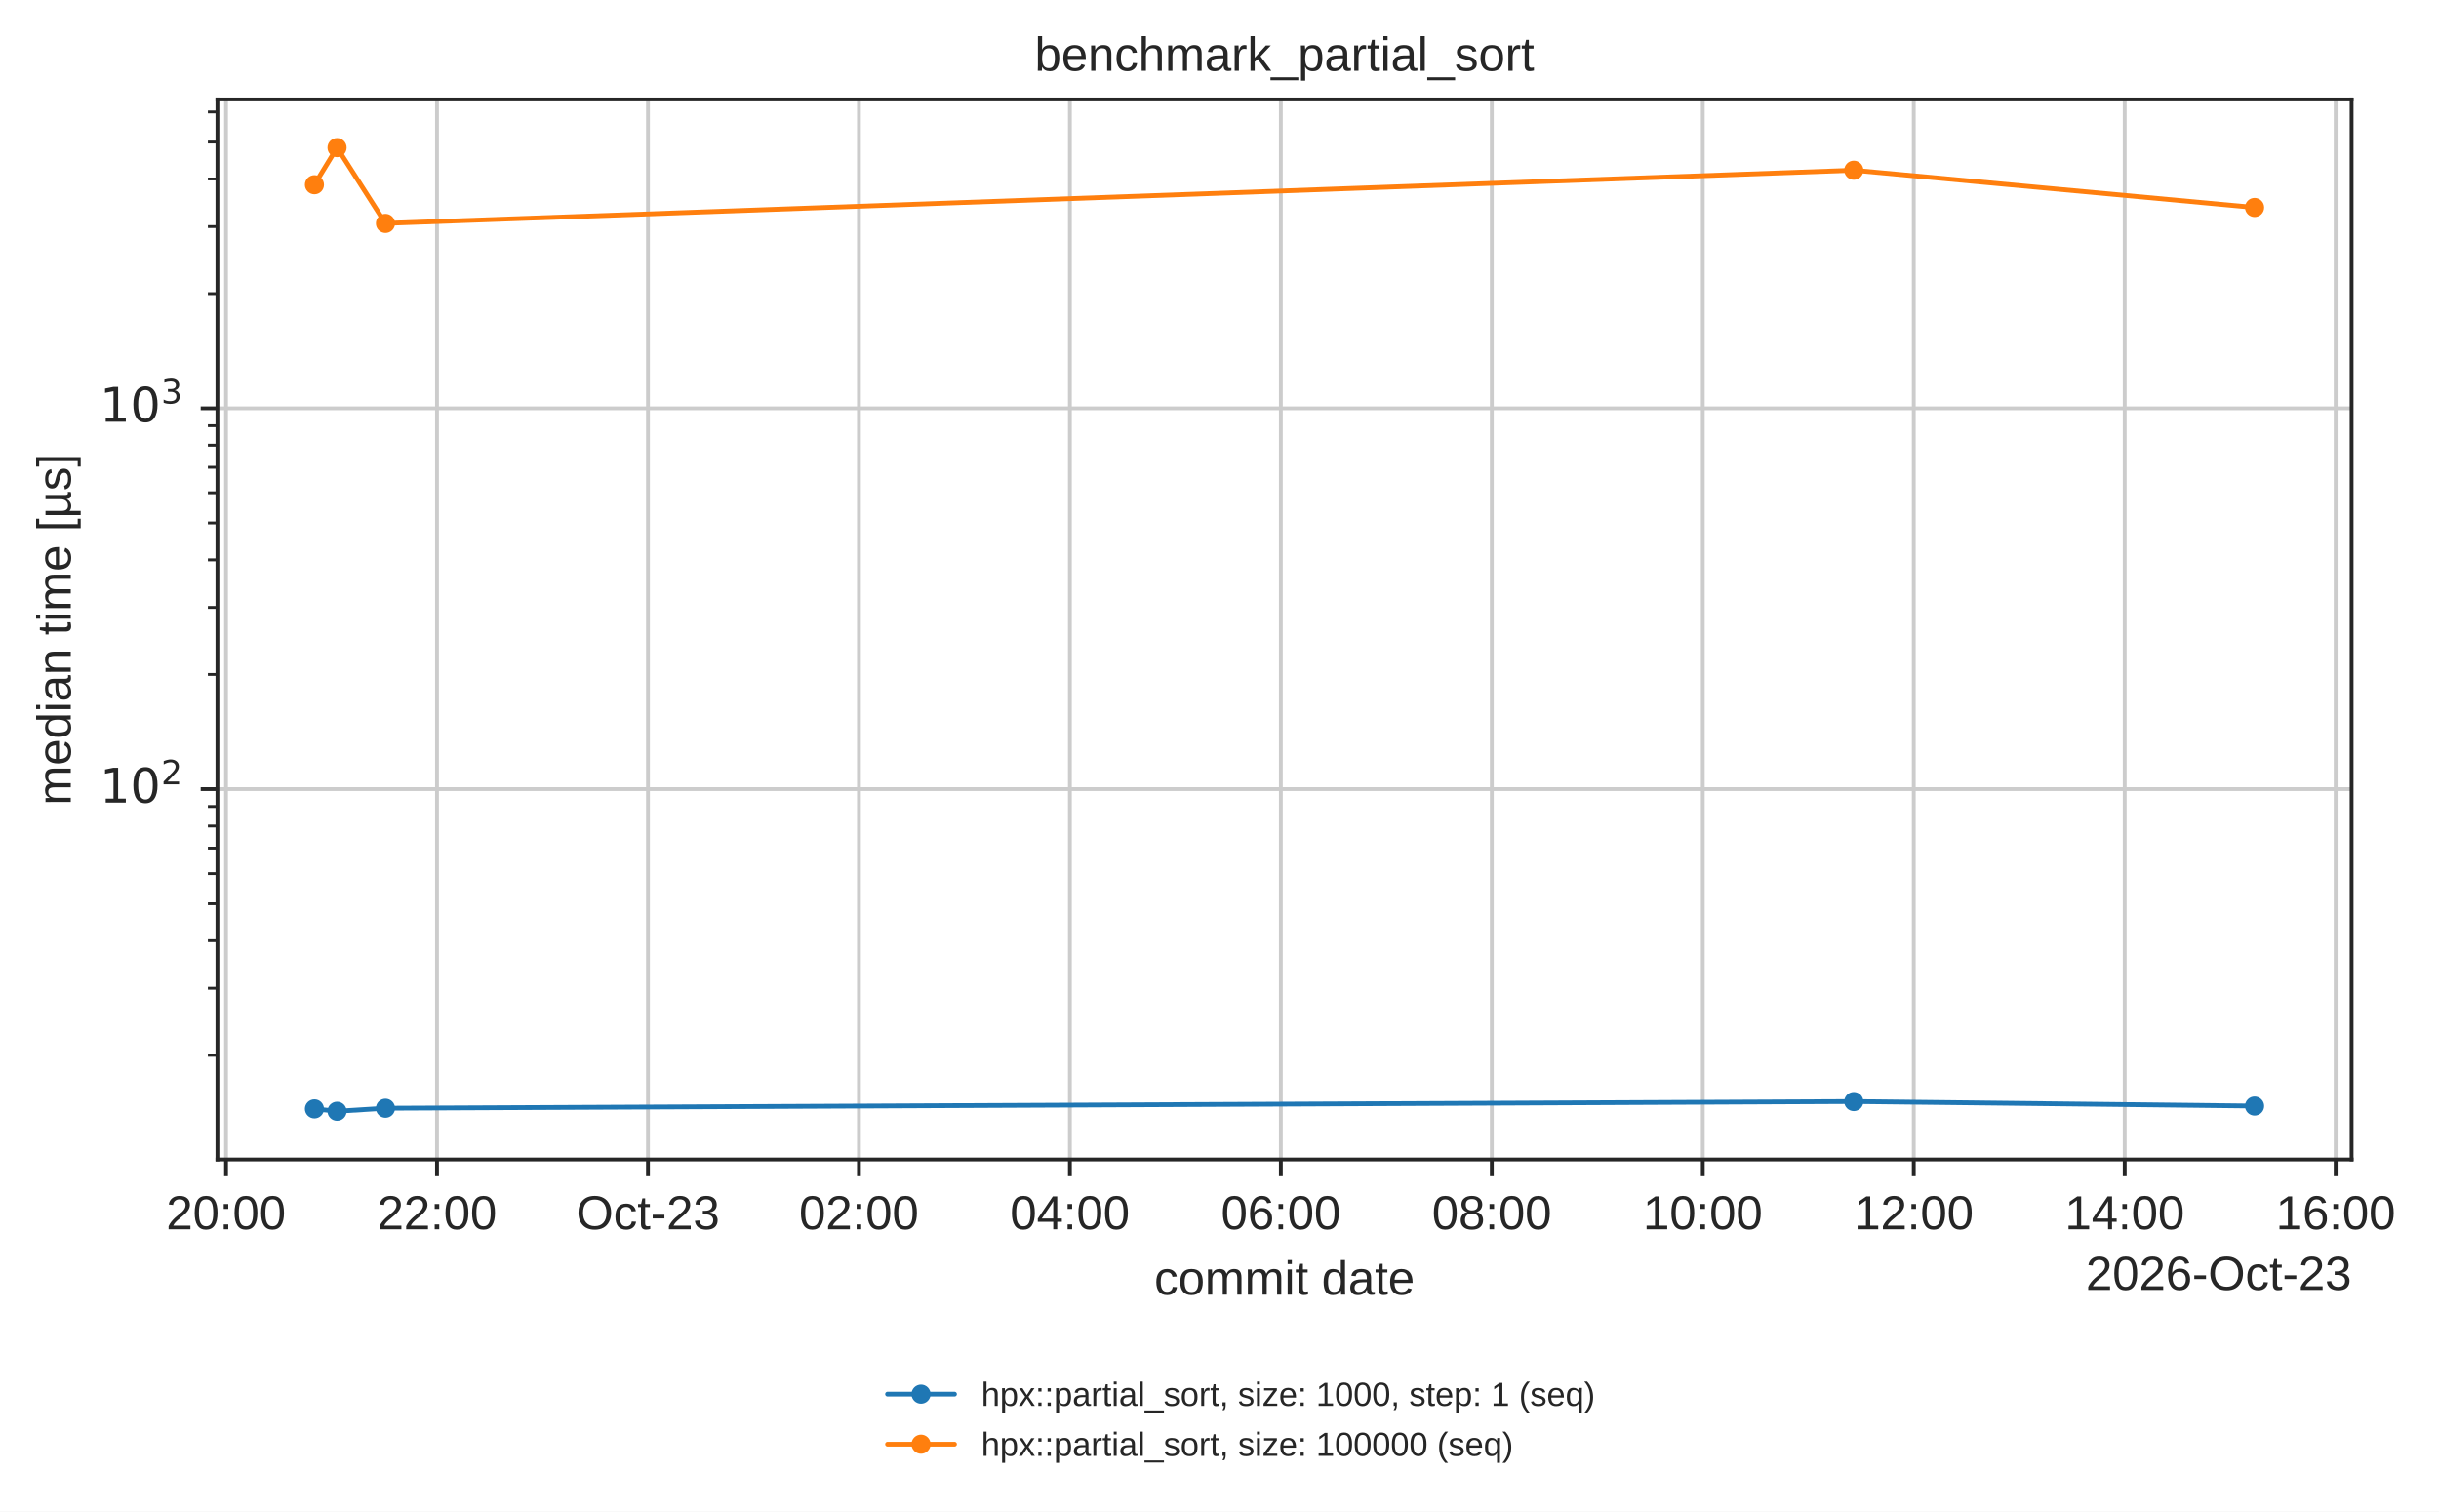
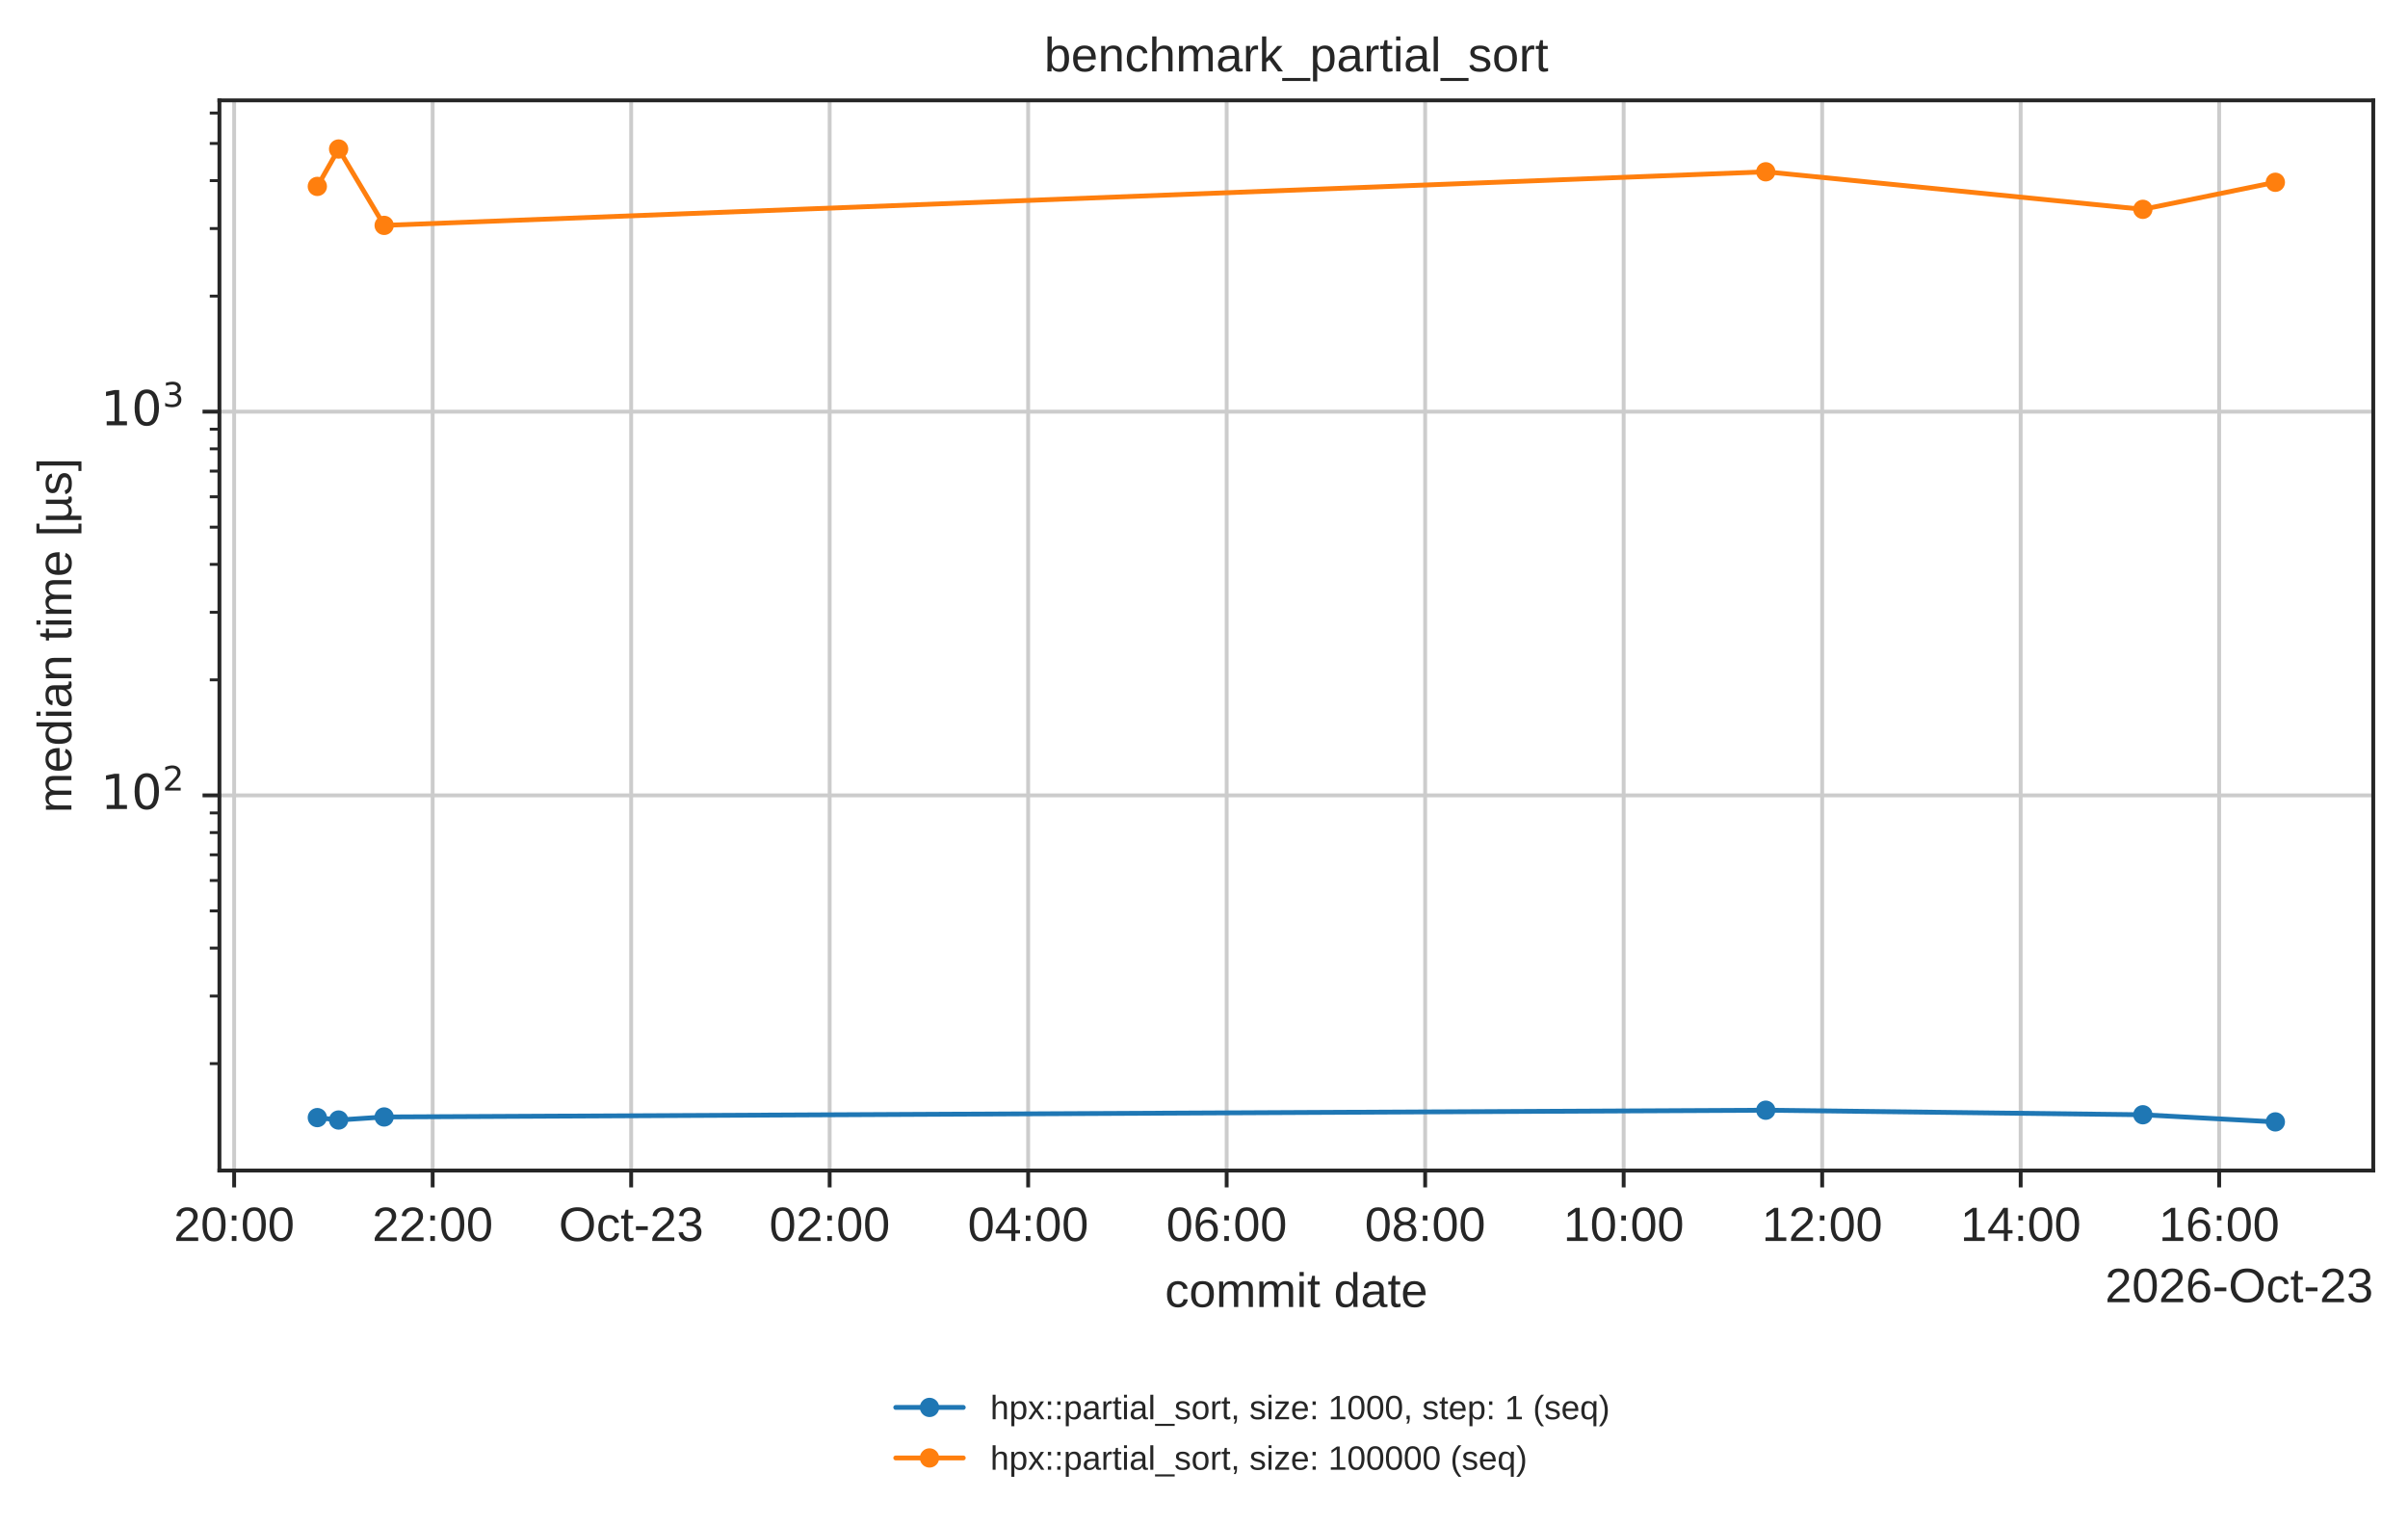
- <svg xmlns="http://www.w3.org/2000/svg" xmlns:xlink="http://www.w3.org/1999/xlink" width="510.161pt" height="316.214pt" viewBox="0 0 510.161 316.214" version="1.1">
+ <svg xmlns="http://www.w3.org/2000/svg" xmlns:xlink="http://www.w3.org/1999/xlink" width="499.078pt" height="316.214pt" viewBox="0 0 499.078 316.214" version="1.1">
  <defs>
    <style type="text/css">*{stroke-linejoin: round; stroke-linecap: butt}</style>
  </defs>
  <g id="figure_1">
    <g id="patch_1">
-       <path d="M 0 316.214  L 510.161 316.214  L 510.161 0  L 0 0  z " style="fill: #ffffff" />
+       <path d="M 0 316.214  L 499.078 316.214  L 499.078 0  L 0 0  z " style="fill: #ffffff" />
    </g>
    <g id="axes_1">
      <g id="patch_2">
        <path d="M 45.478 242.558  L 491.878 242.558  L 491.878 20.798  L 45.478 20.798  z " style="fill: #ffffff" />
      </g>
      <g id="matplotlib.axis_1">
        <g id="xtick_1">
          <g id="line2d_1">
-             <path d="M 47.278 242.558  L 47.278 20.798  " clip-path="url(#p7afb7ed6cb)" style="fill: none; stroke: #cccccc; stroke-width: 0.8; stroke-linecap: round" />
+             <path d="M 48.53 242.558  L 48.53 20.798  " clip-path="url(#p7afb7ed6cb)" style="fill: none; stroke: #cccccc; stroke-width: 0.8; stroke-linecap: round" />
          </g>
          <g id="line2d_2">
            <defs>
              <path id="mdfc5214045" d="M 0 0  L 0 3.5  " style="stroke: #262626; stroke-width: 0.8" />
            </defs>
            <g>
-               <use xlink:href="#mdfc5214045" x="47.278" y="242.558" style="fill: #262626; stroke: #262626; stroke-width: 0.8" />
+               <use xlink:href="#mdfc5214045" x="48.53" y="242.558" style="fill: #262626; stroke: #262626; stroke-width: 0.8" />
            </g>
          </g>
          <g id="text_1">
-             <text style="fill: #262626; font: 10px 'Arial', 'DejaVu Sans', 'Liberation Sans', 'Bitstream Vera Sans', sans-serif; text-anchor: middle" x="47.278" y="257.157" transform="rotate(-0 47.27846 257.1569)">20:00</text>
+             <text style="fill: #262626; font: 10px 'Arial', 'DejaVu Sans', 'Liberation Sans', 'Bitstream Vera Sans', sans-serif; text-anchor: middle" x="48.53" y="257.157" transform="rotate(-0 48.52972 257.1569)">20:00</text>
          </g>
        </g>
        <g id="xtick_2">
          <g id="line2d_3">
-             <path d="M 91.406 242.558  L 91.406 20.798  " clip-path="url(#p7afb7ed6cb)" style="fill: none; stroke: #cccccc; stroke-width: 0.8; stroke-linecap: round" />
+             <path d="M 89.671 242.558  L 89.671 20.798  " clip-path="url(#p7afb7ed6cb)" style="fill: none; stroke: #cccccc; stroke-width: 0.8; stroke-linecap: round" />
          </g>
          <g id="line2d_4">
            <g>
-               <use xlink:href="#mdfc5214045" x="91.406" y="242.558" style="fill: #262626; stroke: #262626; stroke-width: 0.8" />
+               <use xlink:href="#mdfc5214045" x="89.671" y="242.558" style="fill: #262626; stroke: #262626; stroke-width: 0.8" />
            </g>
          </g>
          <g id="text_2">
-             <text style="fill: #262626; font: 10px 'Arial', 'DejaVu Sans', 'Liberation Sans', 'Bitstream Vera Sans', sans-serif; text-anchor: middle" x="91.406" y="257.157" transform="rotate(-0 91.40578 257.1569)">22:00</text>
+             <text style="fill: #262626; font: 10px 'Arial', 'DejaVu Sans', 'Liberation Sans', 'Bitstream Vera Sans', sans-serif; text-anchor: middle" x="89.671" y="257.157" transform="rotate(-0 89.67094 257.1569)">22:00</text>
          </g>
        </g>
        <g id="xtick_3">
          <g id="line2d_5">
-             <path d="M 135.533 242.558  L 135.533 20.798  " clip-path="url(#p7afb7ed6cb)" style="fill: none; stroke: #cccccc; stroke-width: 0.8; stroke-linecap: round" />
+             <path d="M 130.812 242.558  L 130.812 20.798  " clip-path="url(#p7afb7ed6cb)" style="fill: none; stroke: #cccccc; stroke-width: 0.8; stroke-linecap: round" />
          </g>
          <g id="line2d_6">
            <g>
-               <use xlink:href="#mdfc5214045" x="135.533" y="242.558" style="fill: #262626; stroke: #262626; stroke-width: 0.8" />
+               <use xlink:href="#mdfc5214045" x="130.812" y="242.558" style="fill: #262626; stroke: #262626; stroke-width: 0.8" />
            </g>
          </g>
          <g id="text_3">
-             <text style="fill: #262626; font: 10px 'Arial', 'DejaVu Sans', 'Liberation Sans', 'Bitstream Vera Sans', sans-serif; text-anchor: middle" x="135.533" y="257.157" transform="rotate(-0 135.5331 257.1569)">Oct-23</text>
+             <text style="fill: #262626; font: 10px 'Arial', 'DejaVu Sans', 'Liberation Sans', 'Bitstream Vera Sans', sans-serif; text-anchor: middle" x="130.812" y="257.157" transform="rotate(-0 130.8122 257.1569)">Oct-23</text>
          </g>
        </g>
        <g id="xtick_4">
          <g id="line2d_7">
-             <path d="M 179.66 242.558  L 179.66 20.798  " clip-path="url(#p7afb7ed6cb)" style="fill: none; stroke: #cccccc; stroke-width: 0.8; stroke-linecap: round" />
+             <path d="M 171.953 242.558  L 171.953 20.798  " clip-path="url(#p7afb7ed6cb)" style="fill: none; stroke: #cccccc; stroke-width: 0.8; stroke-linecap: round" />
          </g>
          <g id="line2d_8">
            <g>
-               <use xlink:href="#mdfc5214045" x="179.66" y="242.558" style="fill: #262626; stroke: #262626; stroke-width: 0.8" />
+               <use xlink:href="#mdfc5214045" x="171.953" y="242.558" style="fill: #262626; stroke: #262626; stroke-width: 0.8" />
            </g>
          </g>
          <g id="text_4">
-             <text style="fill: #262626; font: 10px 'Arial', 'DejaVu Sans', 'Liberation Sans', 'Bitstream Vera Sans', sans-serif; text-anchor: middle" x="179.66" y="257.157" transform="rotate(-0 179.6604 257.1569)">02:00</text>
+             <text style="fill: #262626; font: 10px 'Arial', 'DejaVu Sans', 'Liberation Sans', 'Bitstream Vera Sans', sans-serif; text-anchor: middle" x="171.953" y="257.157" transform="rotate(-0 171.9534 257.1569)">02:00</text>
          </g>
        </g>
        <g id="xtick_5">
          <g id="line2d_9">
-             <path d="M 223.788 242.558  L 223.788 20.798  " clip-path="url(#p7afb7ed6cb)" style="fill: none; stroke: #cccccc; stroke-width: 0.8; stroke-linecap: round" />
+             <path d="M 213.095 242.558  L 213.095 20.798  " clip-path="url(#p7afb7ed6cb)" style="fill: none; stroke: #cccccc; stroke-width: 0.8; stroke-linecap: round" />
          </g>
          <g id="line2d_10">
            <g>
-               <use xlink:href="#mdfc5214045" x="223.788" y="242.558" style="fill: #262626; stroke: #262626; stroke-width: 0.8" />
+               <use xlink:href="#mdfc5214045" x="213.095" y="242.558" style="fill: #262626; stroke: #262626; stroke-width: 0.8" />
            </g>
          </g>
          <g id="text_5">
-             <text style="fill: #262626; font: 10px 'Arial', 'DejaVu Sans', 'Liberation Sans', 'Bitstream Vera Sans', sans-serif; text-anchor: middle" x="223.788" y="257.157" transform="rotate(-0 223.7878 257.1569)">04:00</text>
+             <text style="fill: #262626; font: 10px 'Arial', 'DejaVu Sans', 'Liberation Sans', 'Bitstream Vera Sans', sans-serif; text-anchor: middle" x="213.095" y="257.157" transform="rotate(-0 213.0946 257.1569)">04:00</text>
          </g>
        </g>
        <g id="xtick_6">
          <g id="line2d_11">
-             <path d="M 267.915 242.558  L 267.915 20.798  " clip-path="url(#p7afb7ed6cb)" style="fill: none; stroke: #cccccc; stroke-width: 0.8; stroke-linecap: round" />
+             <path d="M 254.236 242.558  L 254.236 20.798  " clip-path="url(#p7afb7ed6cb)" style="fill: none; stroke: #cccccc; stroke-width: 0.8; stroke-linecap: round" />
          </g>
          <g id="line2d_12">
            <g>
-               <use xlink:href="#mdfc5214045" x="267.915" y="242.558" style="fill: #262626; stroke: #262626; stroke-width: 0.8" />
+               <use xlink:href="#mdfc5214045" x="254.236" y="242.558" style="fill: #262626; stroke: #262626; stroke-width: 0.8" />
            </g>
          </g>
          <g id="text_6">
-             <text style="fill: #262626; font: 10px 'Arial', 'DejaVu Sans', 'Liberation Sans', 'Bitstream Vera Sans', sans-serif; text-anchor: middle" x="267.915" y="257.157" transform="rotate(-0 267.9151 257.1569)">06:00</text>
+             <text style="fill: #262626; font: 10px 'Arial', 'DejaVu Sans', 'Liberation Sans', 'Bitstream Vera Sans', sans-serif; text-anchor: middle" x="254.236" y="257.157" transform="rotate(-0 254.2358 257.1569)">06:00</text>
          </g>
        </g>
        <g id="xtick_7">
          <g id="line2d_13">
-             <path d="M 312.042 242.558  L 312.042 20.798  " clip-path="url(#p7afb7ed6cb)" style="fill: none; stroke: #cccccc; stroke-width: 0.8; stroke-linecap: round" />
+             <path d="M 295.377 242.558  L 295.377 20.798  " clip-path="url(#p7afb7ed6cb)" style="fill: none; stroke: #cccccc; stroke-width: 0.8; stroke-linecap: round" />
          </g>
          <g id="line2d_14">
            <g>
-               <use xlink:href="#mdfc5214045" x="312.042" y="242.558" style="fill: #262626; stroke: #262626; stroke-width: 0.8" />
+               <use xlink:href="#mdfc5214045" x="295.377" y="242.558" style="fill: #262626; stroke: #262626; stroke-width: 0.8" />
            </g>
          </g>
          <g id="text_7">
-             <text style="fill: #262626; font: 10px 'Arial', 'DejaVu Sans', 'Liberation Sans', 'Bitstream Vera Sans', sans-serif; text-anchor: middle" x="312.042" y="257.157" transform="rotate(-0 312.0424 257.1569)">08:00</text>
+             <text style="fill: #262626; font: 10px 'Arial', 'DejaVu Sans', 'Liberation Sans', 'Bitstream Vera Sans', sans-serif; text-anchor: middle" x="295.377" y="257.157" transform="rotate(-0 295.3771 257.1569)">08:00</text>
          </g>
        </g>
        <g id="xtick_8">
          <g id="line2d_15">
-             <path d="M 356.17 242.558  L 356.17 20.798  " clip-path="url(#p7afb7ed6cb)" style="fill: none; stroke: #cccccc; stroke-width: 0.8; stroke-linecap: round" />
+             <path d="M 336.518 242.558  L 336.518 20.798  " clip-path="url(#p7afb7ed6cb)" style="fill: none; stroke: #cccccc; stroke-width: 0.8; stroke-linecap: round" />
          </g>
          <g id="line2d_16">
            <g>
-               <use xlink:href="#mdfc5214045" x="356.17" y="242.558" style="fill: #262626; stroke: #262626; stroke-width: 0.8" />
+               <use xlink:href="#mdfc5214045" x="336.518" y="242.558" style="fill: #262626; stroke: #262626; stroke-width: 0.8" />
            </g>
          </g>
          <g id="text_8">
-             <text style="fill: #262626; font: 10px 'Arial', 'DejaVu Sans', 'Liberation Sans', 'Bitstream Vera Sans', sans-serif; text-anchor: middle" x="356.17" y="257.157" transform="rotate(-0 356.1697 257.1569)">10:00</text>
+             <text style="fill: #262626; font: 10px 'Arial', 'DejaVu Sans', 'Liberation Sans', 'Bitstream Vera Sans', sans-serif; text-anchor: middle" x="336.518" y="257.157" transform="rotate(-0 336.5183 257.1569)">10:00</text>
          </g>
        </g>
        <g id="xtick_9">
          <g id="line2d_17">
-             <path d="M 400.297 242.558  L 400.297 20.798  " clip-path="url(#p7afb7ed6cb)" style="fill: none; stroke: #cccccc; stroke-width: 0.8; stroke-linecap: round" />
+             <path d="M 377.66 242.558  L 377.66 20.798  " clip-path="url(#p7afb7ed6cb)" style="fill: none; stroke: #cccccc; stroke-width: 0.8; stroke-linecap: round" />
          </g>
          <g id="line2d_18">
            <g>
-               <use xlink:href="#mdfc5214045" x="400.297" y="242.558" style="fill: #262626; stroke: #262626; stroke-width: 0.8" />
+               <use xlink:href="#mdfc5214045" x="377.66" y="242.558" style="fill: #262626; stroke: #262626; stroke-width: 0.8" />
            </g>
          </g>
          <g id="text_9">
-             <text style="fill: #262626; font: 10px 'Arial', 'DejaVu Sans', 'Liberation Sans', 'Bitstream Vera Sans', sans-serif; text-anchor: middle" x="400.297" y="257.157" transform="rotate(-0 400.2971 257.1569)">12:00</text>
+             <text style="fill: #262626; font: 10px 'Arial', 'DejaVu Sans', 'Liberation Sans', 'Bitstream Vera Sans', sans-serif; text-anchor: middle" x="377.66" y="257.157" transform="rotate(-0 377.6595 257.1569)">12:00</text>
          </g>
        </g>
        <g id="xtick_10">
          <g id="line2d_19">
-             <path d="M 444.424 242.558  L 444.424 20.798  " clip-path="url(#p7afb7ed6cb)" style="fill: none; stroke: #cccccc; stroke-width: 0.8; stroke-linecap: round" />
+             <path d="M 418.801 242.558  L 418.801 20.798  " clip-path="url(#p7afb7ed6cb)" style="fill: none; stroke: #cccccc; stroke-width: 0.8; stroke-linecap: round" />
          </g>
          <g id="line2d_20">
            <g>
-               <use xlink:href="#mdfc5214045" x="444.424" y="242.558" style="fill: #262626; stroke: #262626; stroke-width: 0.8" />
+               <use xlink:href="#mdfc5214045" x="418.801" y="242.558" style="fill: #262626; stroke: #262626; stroke-width: 0.8" />
            </g>
          </g>
          <g id="text_10">
-             <text style="fill: #262626; font: 10px 'Arial', 'DejaVu Sans', 'Liberation Sans', 'Bitstream Vera Sans', sans-serif; text-anchor: middle" x="444.424" y="257.157" transform="rotate(-0 444.4244 257.1569)">14:00</text>
+             <text style="fill: #262626; font: 10px 'Arial', 'DejaVu Sans', 'Liberation Sans', 'Bitstream Vera Sans', sans-serif; text-anchor: middle" x="418.801" y="257.157" transform="rotate(-0 418.8007 257.1569)">14:00</text>
          </g>
        </g>
        <g id="xtick_11">
          <g id="line2d_21">
-             <path d="M 488.552 242.558  L 488.552 20.798  " clip-path="url(#p7afb7ed6cb)" style="fill: none; stroke: #cccccc; stroke-width: 0.8; stroke-linecap: round" />
+             <path d="M 459.942 242.558  L 459.942 20.798  " clip-path="url(#p7afb7ed6cb)" style="fill: none; stroke: #cccccc; stroke-width: 0.8; stroke-linecap: round" />
          </g>
          <g id="line2d_22">
            <g>
-               <use xlink:href="#mdfc5214045" x="488.552" y="242.558" style="fill: #262626; stroke: #262626; stroke-width: 0.8" />
+               <use xlink:href="#mdfc5214045" x="459.942" y="242.558" style="fill: #262626; stroke: #262626; stroke-width: 0.8" />
            </g>
          </g>
          <g id="text_11">
-             <text style="fill: #262626; font: 10px 'Arial', 'DejaVu Sans', 'Liberation Sans', 'Bitstream Vera Sans', sans-serif; text-anchor: middle" x="488.552" y="257.157" transform="rotate(-0 488.5517 257.1569)">16:00</text>
+             <text style="fill: #262626; font: 10px 'Arial', 'DejaVu Sans', 'Liberation Sans', 'Bitstream Vera Sans', sans-serif; text-anchor: middle" x="459.942" y="257.157" transform="rotate(-0 459.942 257.1569)">16:00</text>
          </g>
        </g>
        <g id="text_12">
          <text style="fill: #262626; font: 10px 'Arial', 'DejaVu Sans', 'Liberation Sans', 'Bitstream Vera Sans', sans-serif; text-anchor: middle" x="268.678" y="270.835" transform="rotate(-0 268.6781 270.835)">commit date</text>
        </g>
        <g id="text_13">
          <text style="fill: #262626; font: 10px 'Arial', 'DejaVu Sans', 'Liberation Sans', 'Bitstream Vera Sans', sans-serif; text-anchor: end" x="491.878" y="269.835" transform="rotate(-0 491.8781 269.835)">2026-Oct-23</text>
        </g>
      </g>
      <g id="matplotlib.axis_2">
        <g id="ytick_1">
          <g id="line2d_23">
-             <path d="M 45.478 165.08  L 491.878 165.08  " clip-path="url(#p7afb7ed6cb)" style="fill: none; stroke: #cccccc; stroke-width: 0.8; stroke-linecap: round" />
+             <path d="M 45.478 164.82  L 491.878 164.82  " clip-path="url(#p7afb7ed6cb)" style="fill: none; stroke: #cccccc; stroke-width: 0.8; stroke-linecap: round" />
          </g>
          <g id="line2d_24">
            <defs>
              <path id="m414165cd4d" d="M 0 0  L -3.5 0  " style="stroke: #262626; stroke-width: 0.8" />
            </defs>
            <g>
-               <use xlink:href="#m414165cd4d" x="45.478" y="165.08" style="fill: #262626; stroke: #262626; stroke-width: 0.8" />
+               <use xlink:href="#m414165cd4d" x="45.478" y="164.82" style="fill: #262626; stroke: #262626; stroke-width: 0.8" />
            </g>
          </g>
          <g id="text_14">
-             <g style="fill: #262626" transform="translate(20.87813 168.8793)">
+             <g style="fill: #262626" transform="translate(20.87813 168.6193)">
              <text>
                <tspan style="font: 10px 'DejaVu Sans'" x="0 6.362" y="-0.977">10</tspan>
                <tspan style="font: 7px 'DejaVu Sans'" x="12.82" y="-4.805">2</tspan>
              </text>
            </g>
          </g>
        </g>
        <g id="ytick_2">
          <g id="line2d_25">
-             <path d="M 45.478 85.407  L 491.878 85.407  " clip-path="url(#p7afb7ed6cb)" style="fill: none; stroke: #cccccc; stroke-width: 0.8; stroke-linecap: round" />
+             <path d="M 45.478 85.302  L 491.878 85.302  " clip-path="url(#p7afb7ed6cb)" style="fill: none; stroke: #cccccc; stroke-width: 0.8; stroke-linecap: round" />
          </g>
          <g id="line2d_26">
            <g>
-               <use xlink:href="#m414165cd4d" x="45.478" y="85.407" style="fill: #262626; stroke: #262626; stroke-width: 0.8" />
+               <use xlink:href="#m414165cd4d" x="45.478" y="85.302" style="fill: #262626; stroke: #262626; stroke-width: 0.8" />
            </g>
          </g>
          <g id="text_15">
-             <g style="fill: #262626" transform="translate(20.87813 89.20636)">
+             <g style="fill: #262626" transform="translate(20.87813 89.10073)">
              <text>
                <tspan style="font: 10px 'DejaVu Sans'" x="0 6.362" y="-0.977">10</tspan>
                <tspan style="font: 7px 'DejaVu Sans'" x="12.82" y="-4.805">3</tspan>
              </text>
            </g>
          </g>
        </g>
        <g id="ytick_3">
          <g id="line2d_27">
            <defs>
              <path id="m2f13129b0c" d="M 0 0  L -2 0  " style="stroke: #262626; stroke-width: 0.6" />
            </defs>
            <g>
-               <use xlink:href="#m2f13129b0c" x="45.478" y="220.769" style="fill: #262626; stroke: #262626; stroke-width: 0.6" />
+               <use xlink:href="#m2f13129b0c" x="45.478" y="220.401" style="fill: #262626; stroke: #262626; stroke-width: 0.6" />
            </g>
          </g>
        </g>
        <g id="ytick_4">
          <g id="line2d_28">
            <g>
-               <use xlink:href="#m2f13129b0c" x="45.478" y="206.739" style="fill: #262626; stroke: #262626; stroke-width: 0.6" />
+               <use xlink:href="#m2f13129b0c" x="45.478" y="206.399" style="fill: #262626; stroke: #262626; stroke-width: 0.6" />
            </g>
          </g>
        </g>
        <g id="ytick_5">
          <g id="line2d_29">
            <g>
-               <use xlink:href="#m2f13129b0c" x="45.478" y="196.785" style="fill: #262626; stroke: #262626; stroke-width: 0.6" />
+               <use xlink:href="#m2f13129b0c" x="45.478" y="196.464" style="fill: #262626; stroke: #262626; stroke-width: 0.6" />
            </g>
          </g>
        </g>
        <g id="ytick_6">
          <g id="line2d_30">
            <g>
-               <use xlink:href="#m2f13129b0c" x="45.478" y="189.064" style="fill: #262626; stroke: #262626; stroke-width: 0.6" />
+               <use xlink:href="#m2f13129b0c" x="45.478" y="188.758" style="fill: #262626; stroke: #262626; stroke-width: 0.6" />
            </g>
          </g>
        </g>
        <g id="ytick_7">
          <g id="line2d_31">
            <g>
-               <use xlink:href="#m2f13129b0c" x="45.478" y="182.755" style="fill: #262626; stroke: #262626; stroke-width: 0.6" />
+               <use xlink:href="#m2f13129b0c" x="45.478" y="182.461" style="fill: #262626; stroke: #262626; stroke-width: 0.6" />
            </g>
          </g>
        </g>
        <g id="ytick_8">
          <g id="line2d_32">
            <g>
-               <use xlink:href="#m2f13129b0c" x="45.478" y="177.422" style="fill: #262626; stroke: #262626; stroke-width: 0.6" />
+               <use xlink:href="#m2f13129b0c" x="45.478" y="177.138" style="fill: #262626; stroke: #262626; stroke-width: 0.6" />
            </g>
          </g>
        </g>
        <g id="ytick_9">
          <g id="line2d_33">
            <g>
-               <use xlink:href="#m2f13129b0c" x="45.478" y="172.801" style="fill: #262626; stroke: #262626; stroke-width: 0.6" />
+               <use xlink:href="#m2f13129b0c" x="45.478" y="172.526" style="fill: #262626; stroke: #262626; stroke-width: 0.6" />
            </g>
          </g>
        </g>
        <g id="ytick_10">
          <g id="line2d_34">
            <g>
-               <use xlink:href="#m2f13129b0c" x="45.478" y="168.726" style="fill: #262626; stroke: #262626; stroke-width: 0.6" />
+               <use xlink:href="#m2f13129b0c" x="45.478" y="168.459" style="fill: #262626; stroke: #262626; stroke-width: 0.6" />
            </g>
          </g>
        </g>
        <g id="ytick_11">
          <g id="line2d_35">
            <g>
-               <use xlink:href="#m2f13129b0c" x="45.478" y="141.096" style="fill: #262626; stroke: #262626; stroke-width: 0.6" />
+               <use xlink:href="#m2f13129b0c" x="45.478" y="140.883" style="fill: #262626; stroke: #262626; stroke-width: 0.6" />
            </g>
          </g>
        </g>
        <g id="ytick_12">
          <g id="line2d_36">
            <g>
-               <use xlink:href="#m2f13129b0c" x="45.478" y="127.066" style="fill: #262626; stroke: #262626; stroke-width: 0.6" />
+               <use xlink:href="#m2f13129b0c" x="45.478" y="126.88" style="fill: #262626; stroke: #262626; stroke-width: 0.6" />
            </g>
          </g>
        </g>
        <g id="ytick_13">
          <g id="line2d_37">
            <g>
-               <use xlink:href="#m2f13129b0c" x="45.478" y="117.112" style="fill: #262626; stroke: #262626; stroke-width: 0.6" />
+               <use xlink:href="#m2f13129b0c" x="45.478" y="116.945" style="fill: #262626; stroke: #262626; stroke-width: 0.6" />
            </g>
          </g>
        </g>
        <g id="ytick_14">
          <g id="line2d_38">
            <g>
-               <use xlink:href="#m2f13129b0c" x="45.478" y="109.391" style="fill: #262626; stroke: #262626; stroke-width: 0.6" />
+               <use xlink:href="#m2f13129b0c" x="45.478" y="109.239" style="fill: #262626; stroke: #262626; stroke-width: 0.6" />
            </g>
          </g>
        </g>
        <g id="ytick_15">
          <g id="line2d_39">
            <g>
-               <use xlink:href="#m2f13129b0c" x="45.478" y="103.082" style="fill: #262626; stroke: #262626; stroke-width: 0.6" />
+               <use xlink:href="#m2f13129b0c" x="45.478" y="102.943" style="fill: #262626; stroke: #262626; stroke-width: 0.6" />
            </g>
          </g>
        </g>
        <g id="ytick_16">
          <g id="line2d_40">
            <g>
-               <use xlink:href="#m2f13129b0c" x="45.478" y="97.749" style="fill: #262626; stroke: #262626; stroke-width: 0.6" />
+               <use xlink:href="#m2f13129b0c" x="45.478" y="97.619" style="fill: #262626; stroke: #262626; stroke-width: 0.6" />
            </g>
          </g>
        </g>
        <g id="ytick_17">
          <g id="line2d_41">
            <g>
-               <use xlink:href="#m2f13129b0c" x="45.478" y="93.128" style="fill: #262626; stroke: #262626; stroke-width: 0.6" />
+               <use xlink:href="#m2f13129b0c" x="45.478" y="93.008" style="fill: #262626; stroke: #262626; stroke-width: 0.6" />
            </g>
          </g>
        </g>
        <g id="ytick_18">
          <g id="line2d_42">
            <g>
-               <use xlink:href="#m2f13129b0c" x="45.478" y="89.053" style="fill: #262626; stroke: #262626; stroke-width: 0.6" />
+               <use xlink:href="#m2f13129b0c" x="45.478" y="88.94" style="fill: #262626; stroke: #262626; stroke-width: 0.6" />
            </g>
          </g>
        </g>
        <g id="ytick_19">
          <g id="line2d_43">
            <g>
-               <use xlink:href="#m2f13129b0c" x="45.478" y="61.423" style="fill: #262626; stroke: #262626; stroke-width: 0.6" />
+               <use xlink:href="#m2f13129b0c" x="45.478" y="61.364" style="fill: #262626; stroke: #262626; stroke-width: 0.6" />
            </g>
          </g>
        </g>
        <g id="ytick_20">
          <g id="line2d_44">
            <g>
-               <use xlink:href="#m2f13129b0c" x="45.478" y="47.394" style="fill: #262626; stroke: #262626; stroke-width: 0.6" />
+               <use xlink:href="#m2f13129b0c" x="45.478" y="47.362" style="fill: #262626; stroke: #262626; stroke-width: 0.6" />
            </g>
          </g>
        </g>
        <g id="ytick_21">
          <g id="line2d_45">
            <g>
-               <use xlink:href="#m2f13129b0c" x="45.478" y="37.439" style="fill: #262626; stroke: #262626; stroke-width: 0.6" />
+               <use xlink:href="#m2f13129b0c" x="45.478" y="37.427" style="fill: #262626; stroke: #262626; stroke-width: 0.6" />
            </g>
          </g>
        </g>
        <g id="ytick_22">
          <g id="line2d_46">
            <g>
-               <use xlink:href="#m2f13129b0c" x="45.478" y="29.718" style="fill: #262626; stroke: #262626; stroke-width: 0.6" />
+               <use xlink:href="#m2f13129b0c" x="45.478" y="29.72" style="fill: #262626; stroke: #262626; stroke-width: 0.6" />
            </g>
          </g>
        </g>
        <g id="ytick_23">
          <g id="line2d_47">
            <g>
-               <use xlink:href="#m2f13129b0c" x="45.478" y="23.41" style="fill: #262626; stroke: #262626; stroke-width: 0.6" />
+               <use xlink:href="#m2f13129b0c" x="45.478" y="23.424" style="fill: #262626; stroke: #262626; stroke-width: 0.6" />
            </g>
          </g>
        </g>
        <g id="text_16">
          <text style="fill: #262626; font: 10px 'Arial', 'DejaVu Sans', 'Liberation Sans', 'Bitstream Vera Sans', sans-serif; text-anchor: middle" x="14.798" y="131.678" transform="rotate(-90 14.79844 131.6784)">median time [µs]</text>
        </g>
      </g>
      <g id="line2d_48">
-         <path d="M 65.769 231.979  L 70.5 232.478  L 80.625 231.845  L 387.758 230.443  L 471.587 231.387  " clip-path="url(#p7afb7ed6cb)" style="fill: none; stroke: #1f77b4; stroke-linecap: round" />
+         <path d="M 65.769 231.589  L 70.18 232.088  L 79.62 231.456  L 365.969 230.057  L 444.125 230.999  L 471.587 232.478  " clip-path="url(#p7afb7ed6cb)" style="fill: none; stroke: #1f77b4; stroke-linecap: round" />
        <defs>
          <path id="m20e5526daa" d="M 0 1.5  C 0.398 1.5 0.779 1.342 1.061 1.061  C 1.342 0.779 1.5 0.398 1.5 0  C 1.5 -0.398 1.342 -0.779 1.061 -1.061  C 0.779 -1.342 0.398 -1.5 0 -1.5  C -0.398 -1.5 -0.779 -1.342 -1.061 -1.061  C -1.342 -0.779 -1.5 -0.398 -1.5 0  C -1.5 0.398 -1.342 0.779 -1.061 1.061  C -0.779 1.342 -0.398 1.5 0 1.5  z " style="stroke: #1f77b4" />
        </defs>
        <g clip-path="url(#p7afb7ed6cb)">
-           <use xlink:href="#m20e5526daa" x="65.769" y="231.979" style="fill: #1f77b4; stroke: #1f77b4" />
-           <use xlink:href="#m20e5526daa" x="70.5" y="232.478" style="fill: #1f77b4; stroke: #1f77b4" />
-           <use xlink:href="#m20e5526daa" x="80.625" y="231.845" style="fill: #1f77b4; stroke: #1f77b4" />
-           <use xlink:href="#m20e5526daa" x="387.758" y="230.443" style="fill: #1f77b4; stroke: #1f77b4" />
-           <use xlink:href="#m20e5526daa" x="471.587" y="231.387" style="fill: #1f77b4; stroke: #1f77b4" />
+           <use xlink:href="#m20e5526daa" x="65.769" y="231.589" style="fill: #1f77b4; stroke: #1f77b4" />
+           <use xlink:href="#m20e5526daa" x="70.18" y="232.088" style="fill: #1f77b4; stroke: #1f77b4" />
+           <use xlink:href="#m20e5526daa" x="79.62" y="231.456" style="fill: #1f77b4; stroke: #1f77b4" />
+           <use xlink:href="#m20e5526daa" x="365.969" y="230.057" style="fill: #1f77b4; stroke: #1f77b4" />
+           <use xlink:href="#m20e5526daa" x="444.125" y="230.999" style="fill: #1f77b4; stroke: #1f77b4" />
+           <use xlink:href="#m20e5526daa" x="471.587" y="232.478" style="fill: #1f77b4; stroke: #1f77b4" />
        </g>
      </g>
      <g id="line2d_49">
-         <path d="M 65.769 38.642  L 70.5 30.878  L 80.625 46.733  L 387.758 35.609  L 471.587 43.4  " clip-path="url(#p7afb7ed6cb)" style="fill: none; stroke: #ff7f0e; stroke-linecap: round" />
+         <path d="M 65.769 38.627  L 70.18 30.878  L 79.62 46.703  L 365.969 35.6  L 444.125 43.376  L 471.587 37.773  " clip-path="url(#p7afb7ed6cb)" style="fill: none; stroke: #ff7f0e; stroke-linecap: round" />
        <defs>
          <path id="m8123a8acb4" d="M 0 1.5  C 0.398 1.5 0.779 1.342 1.061 1.061  C 1.342 0.779 1.5 0.398 1.5 0  C 1.5 -0.398 1.342 -0.779 1.061 -1.061  C 0.779 -1.342 0.398 -1.5 0 -1.5  C -0.398 -1.5 -0.779 -1.342 -1.061 -1.061  C -1.342 -0.779 -1.5 -0.398 -1.5 0  C -1.5 0.398 -1.342 0.779 -1.061 1.061  C -0.779 1.342 -0.398 1.5 0 1.5  z " style="stroke: #ff7f0e" />
        </defs>
        <g clip-path="url(#p7afb7ed6cb)">
-           <use xlink:href="#m8123a8acb4" x="65.769" y="38.642" style="fill: #ff7f0e; stroke: #ff7f0e" />
-           <use xlink:href="#m8123a8acb4" x="70.5" y="30.878" style="fill: #ff7f0e; stroke: #ff7f0e" />
-           <use xlink:href="#m8123a8acb4" x="80.625" y="46.733" style="fill: #ff7f0e; stroke: #ff7f0e" />
-           <use xlink:href="#m8123a8acb4" x="387.758" y="35.609" style="fill: #ff7f0e; stroke: #ff7f0e" />
-           <use xlink:href="#m8123a8acb4" x="471.587" y="43.4" style="fill: #ff7f0e; stroke: #ff7f0e" />
+           <use xlink:href="#m8123a8acb4" x="65.769" y="38.627" style="fill: #ff7f0e; stroke: #ff7f0e" />
+           <use xlink:href="#m8123a8acb4" x="70.18" y="30.878" style="fill: #ff7f0e; stroke: #ff7f0e" />
+           <use xlink:href="#m8123a8acb4" x="79.62" y="46.703" style="fill: #ff7f0e; stroke: #ff7f0e" />
+           <use xlink:href="#m8123a8acb4" x="365.969" y="35.6" style="fill: #ff7f0e; stroke: #ff7f0e" />
+           <use xlink:href="#m8123a8acb4" x="444.125" y="43.376" style="fill: #ff7f0e; stroke: #ff7f0e" />
+           <use xlink:href="#m8123a8acb4" x="471.587" y="37.773" style="fill: #ff7f0e; stroke: #ff7f0e" />
        </g>
      </g>
      <g id="patch_3">
        <path d="M 45.478 242.558  L 45.478 20.798  " style="fill: none; stroke: #262626; stroke-width: 0.8; stroke-linejoin: miter; stroke-linecap: square" />
      </g>
      <g id="patch_4">
        <path d="M 491.878 242.558  L 491.878 20.798  " style="fill: none; stroke: #262626; stroke-width: 0.8; stroke-linejoin: miter; stroke-linecap: square" />
      </g>
      <g id="patch_5">
        <path d="M 45.478 242.558  L 491.878 242.558  " style="fill: none; stroke: #262626; stroke-width: 0.8; stroke-linejoin: miter; stroke-linecap: square" />
      </g>
      <g id="patch_6">
        <path d="M 45.478 20.798  L 491.878 20.798  " style="fill: none; stroke: #262626; stroke-width: 0.8; stroke-linejoin: miter; stroke-linecap: square" />
      </g>
      <g id="text_17">
        <text style="fill: #262626; font: 10px 'Arial', 'DejaVu Sans', 'Liberation Sans', 'Bitstream Vera Sans', sans-serif; text-anchor: middle" x="268.678" y="14.798" transform="rotate(-0 268.6781 14.79844)">benchmark_partial_sort</text>
      </g>
      <g id="legend_1">
        <g id="line2d_50">
          <path d="M 185.649 291.644  L 192.649 291.644  L 199.649 291.644  " style="fill: none; stroke: #1f77b4; stroke-linecap: round" />
          <g>
            <use xlink:href="#m20e5526daa" x="192.649" y="291.644" style="fill: #1f77b4; stroke: #1f77b4" />
          </g>
        </g>
        <g id="text_18">
          <text style="fill: #262626; font: 7px 'Arial', 'DejaVu Sans', 'Liberation Sans', 'Bitstream Vera Sans', sans-serif; text-anchor: start" x="205.249" y="294.094" transform="rotate(-0 205.2494 294.0941)">hpx::partial_sort, size: 1000, step: 1 (seq)</text>
        </g>
        <g id="line2d_51">
          <path d="M 185.649 302.114  L 192.649 302.114  L 199.649 302.114  " style="fill: none; stroke: #ff7f0e; stroke-linecap: round" />
          <g>
            <use xlink:href="#m8123a8acb4" x="192.649" y="302.114" style="fill: #ff7f0e; stroke: #ff7f0e" />
          </g>
        </g>
        <g id="text_19">
          <text style="fill: #262626; font: 7px 'Arial', 'DejaVu Sans', 'Liberation Sans', 'Bitstream Vera Sans', sans-serif; text-anchor: start" x="205.249" y="304.564" transform="rotate(-0 205.2494 304.5635)">hpx::partial_sort, size: 100000 (seq)</text>
        </g>
      </g>
    </g>
  </g>
  <defs>
    <clipPath id="p7afb7ed6cb">
      <rect x="45.478" y="20.798" width="446.4" height="221.76" />
    </clipPath>
  </defs>
</svg>
